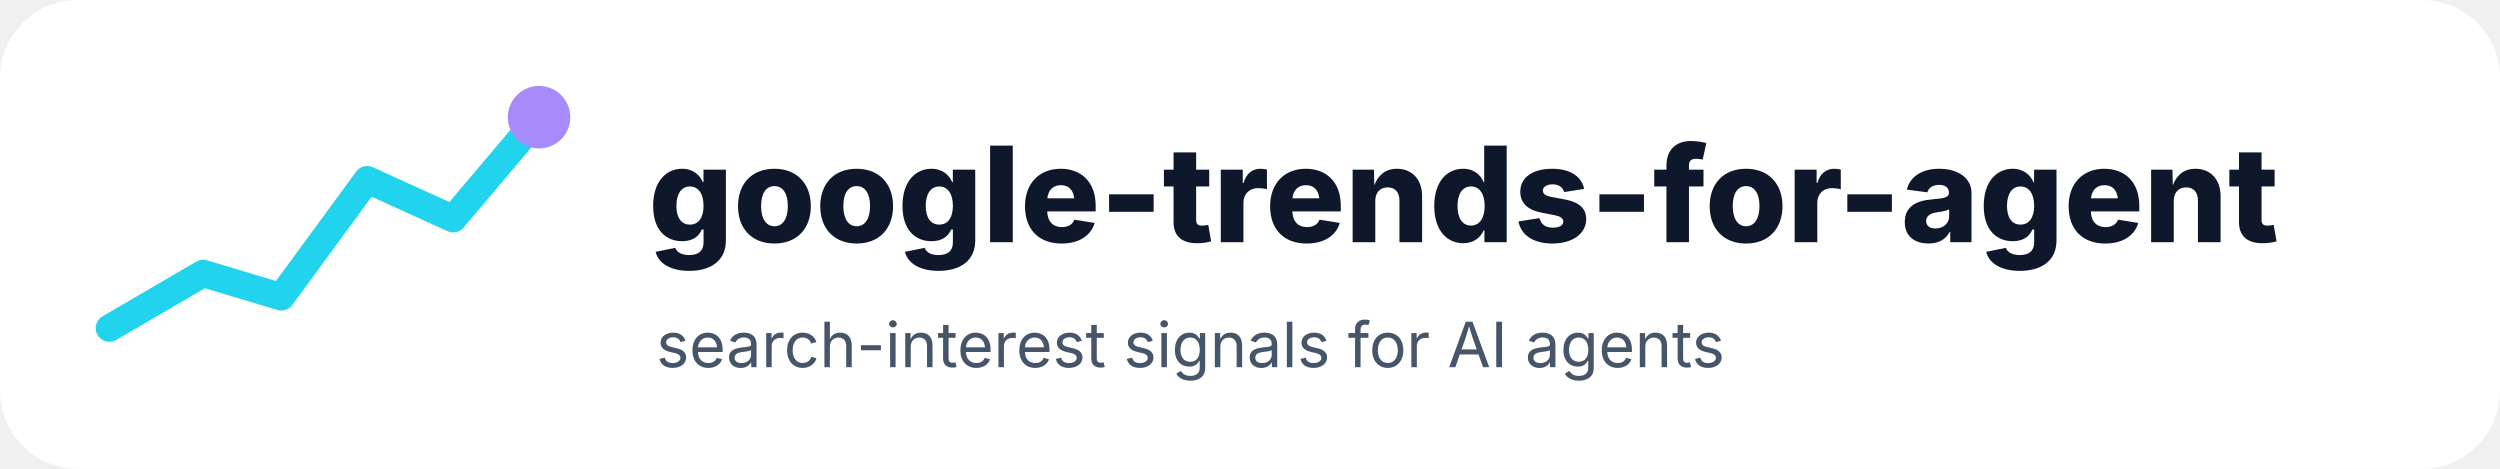
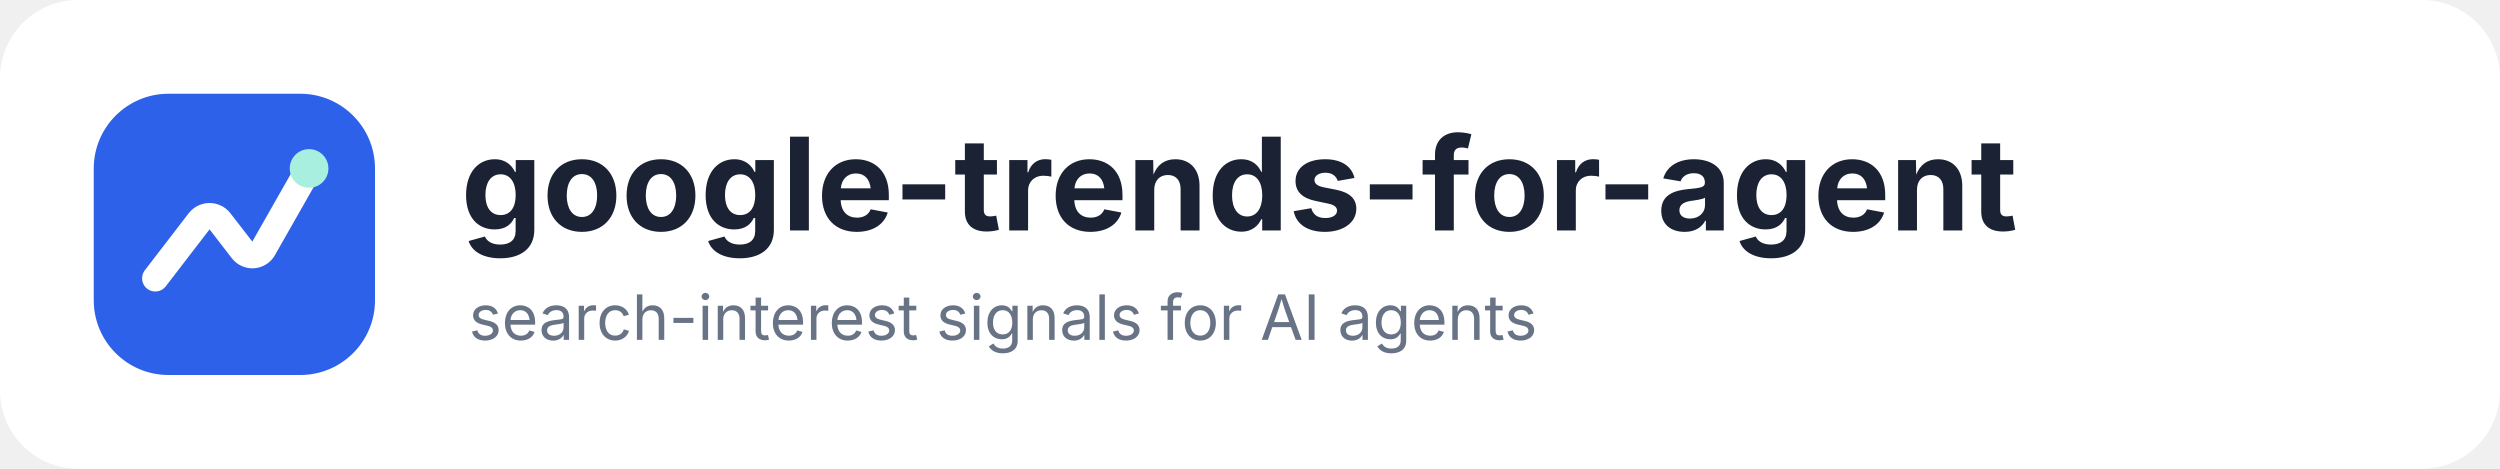
- <svg xmlns="http://www.w3.org/2000/svg" width="640" height="120" viewBox="0 0 640 120">
+ <svg xmlns="http://www.w3.org/2000/svg" width="640" height="120" viewBox="0 0 640 120" role="img" aria-label="google-trends-for-agent">
  <rect width="640" height="120" rx="20" fill="#ffffff" />
-   <polyline points="28,84 52,70 72,76 94,46 116,56 138,30" fill="none" stroke="#22d3ee" stroke-width="7" stroke-linecap="round" stroke-linejoin="round" />
-   <circle cx="138" cy="30" r="8" fill="#a78bfa" />
-   <text x="166" y="62" font-family="Inter,Segoe UI,Helvetica,Arial,sans-serif" font-size="34" font-weight="800" fill="#0f172a">google-trends-for-agent</text>
-   <text x="168" y="94" font-family="Inter,Segoe UI,Helvetica,Arial,sans-serif" font-size="16" fill="#475569">search-interest signals for AI agents</text>
+   <svg x="24" y="24" width="72" height="72" viewBox="0 0 64 64">
+     <rect width="64" height="64" rx="17" fill="#2E61E9" />
+     <path d="m14 42 10-13a3 3 0 0 1 4.7 0l5.1 6.6a2.9 2.9 0 0 0 4.9-.5L49 17" fill="none" stroke="#fff" stroke-width="6" stroke-linecap="round" stroke-linejoin="round" />
+     <circle cx="49" cy="17" r="4.4" fill="#A9EFDF" />
+   </svg>
+   <text x="118" y="59" font-family="Inter,Segoe UI,Helvetica,Arial,sans-serif" font-size="33" font-weight="700" fill="#1a2233">google-trends-for-agent</text>
+   <text x="120" y="87" font-family="Inter,Segoe UI,Helvetica,Arial,sans-serif" font-size="16" fill="#697386">search-interest signals for AI agents</text>
</svg>
